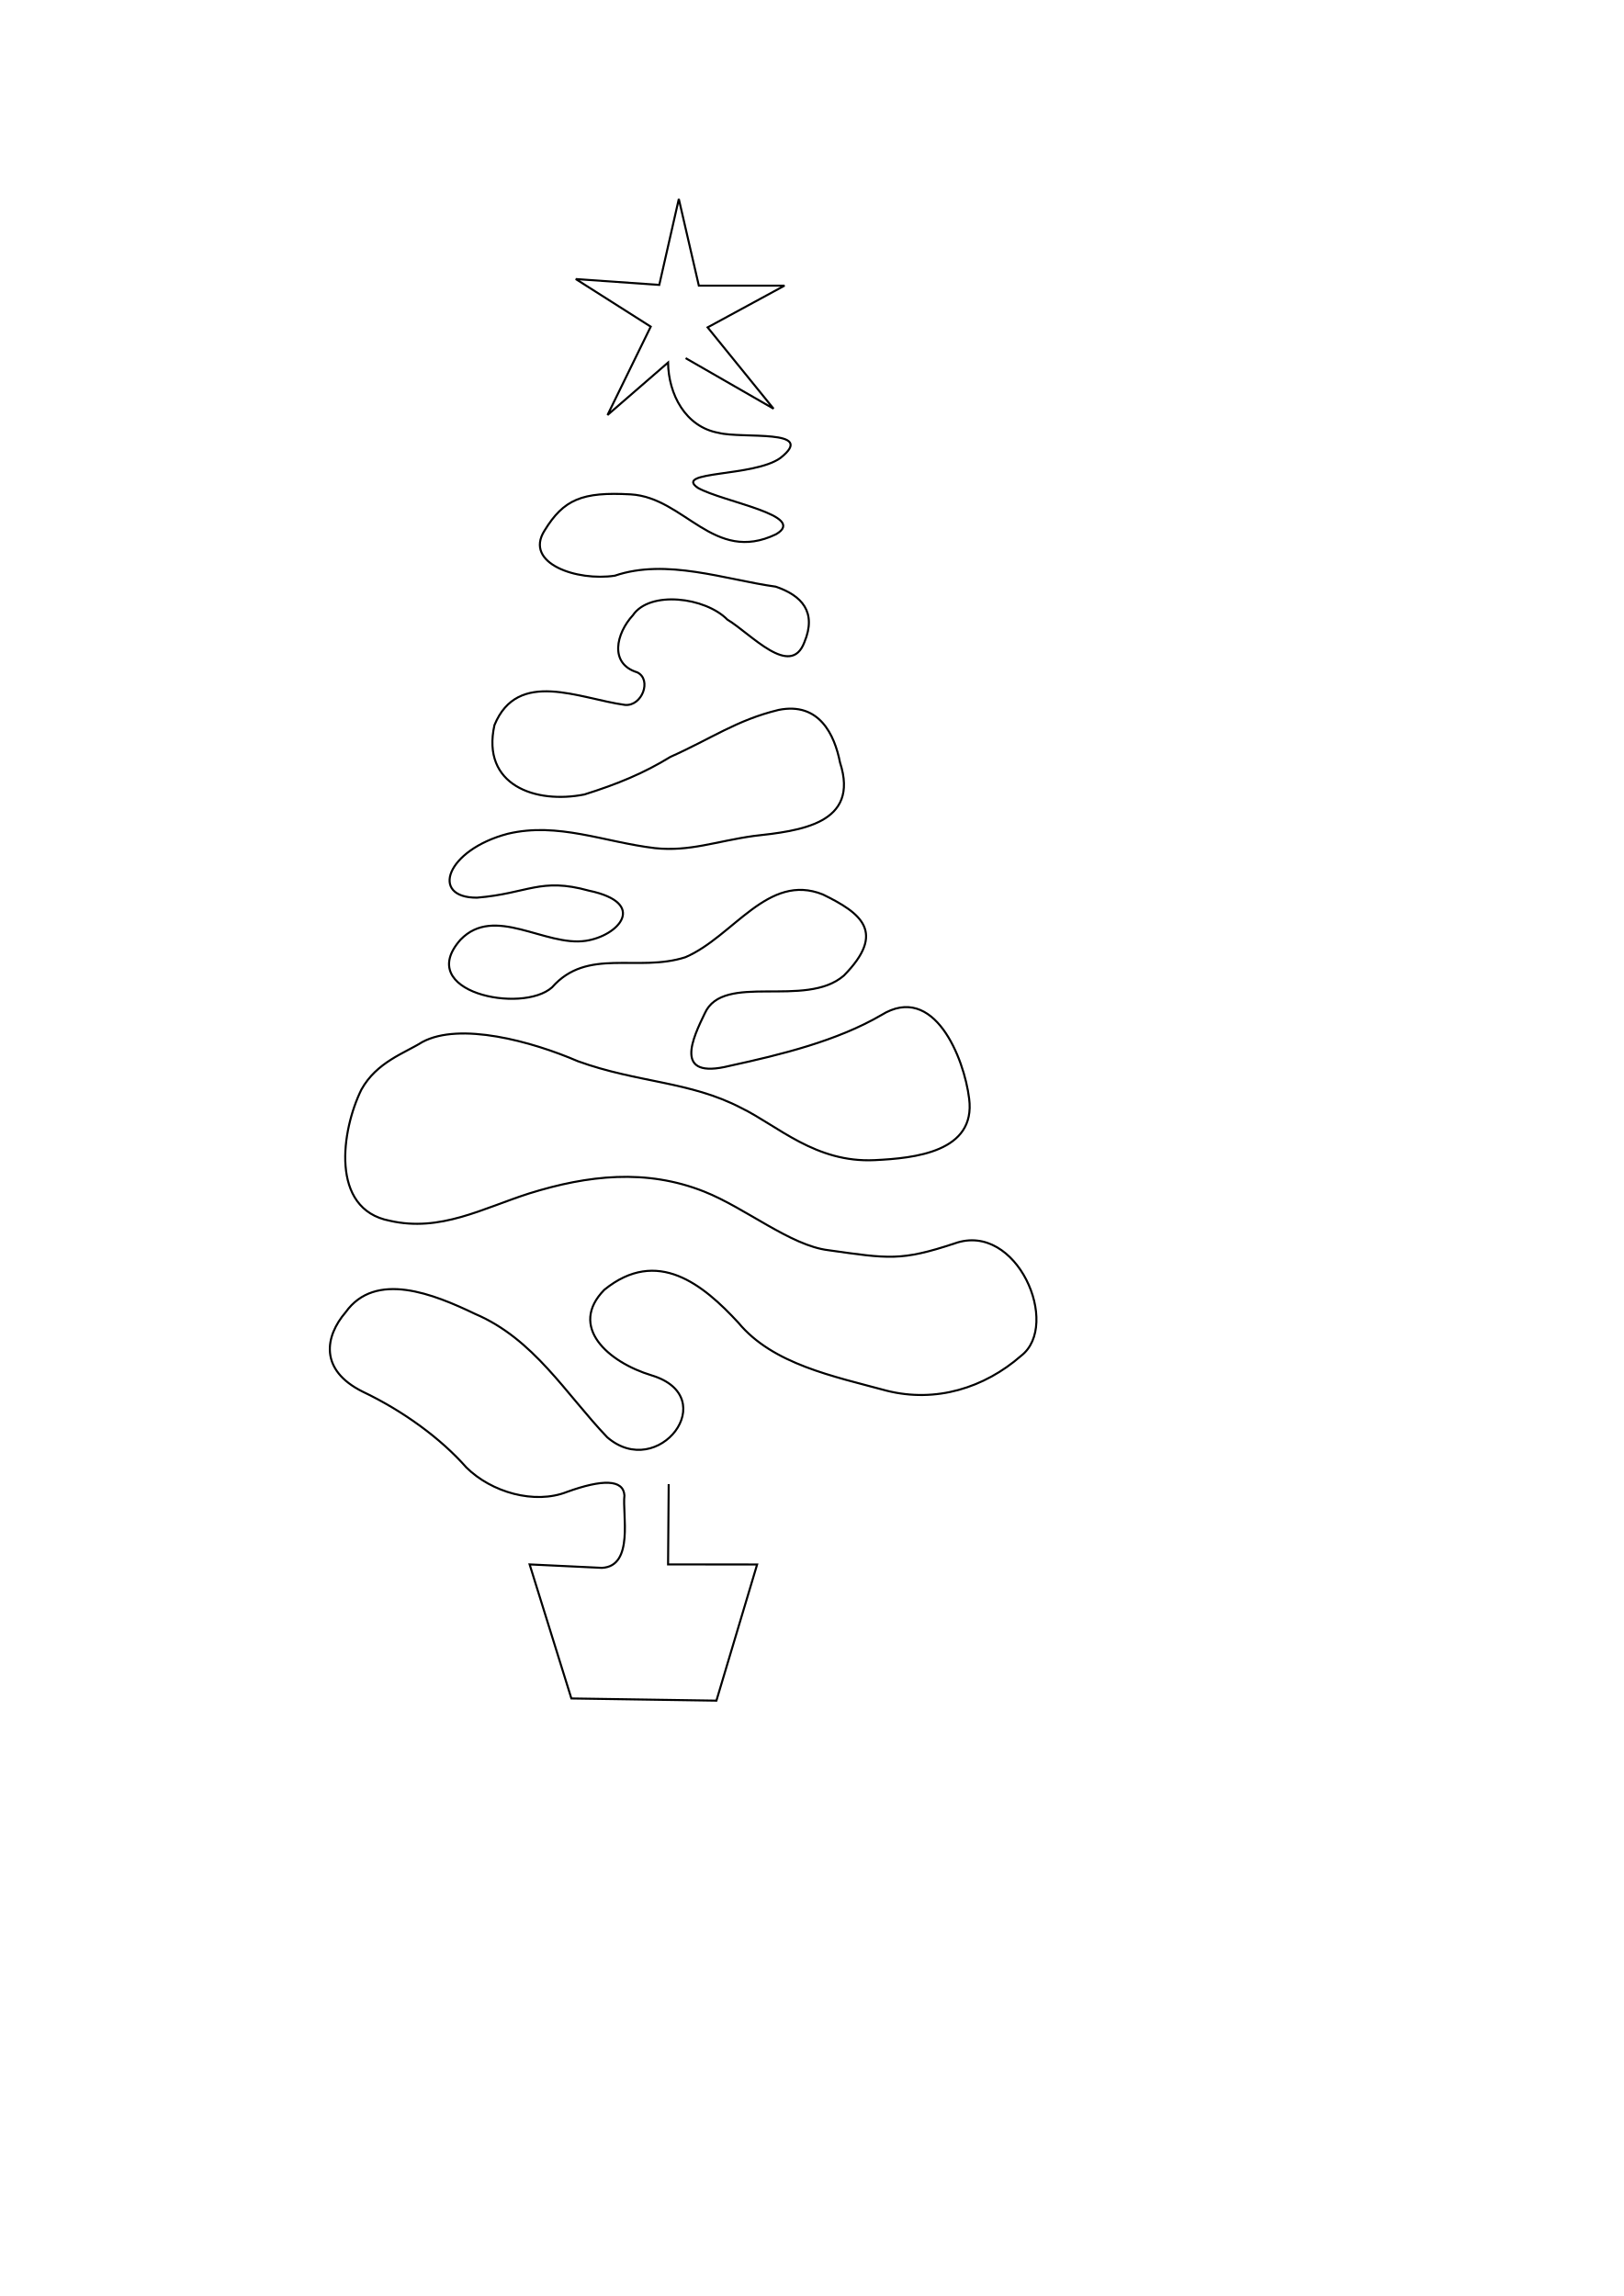
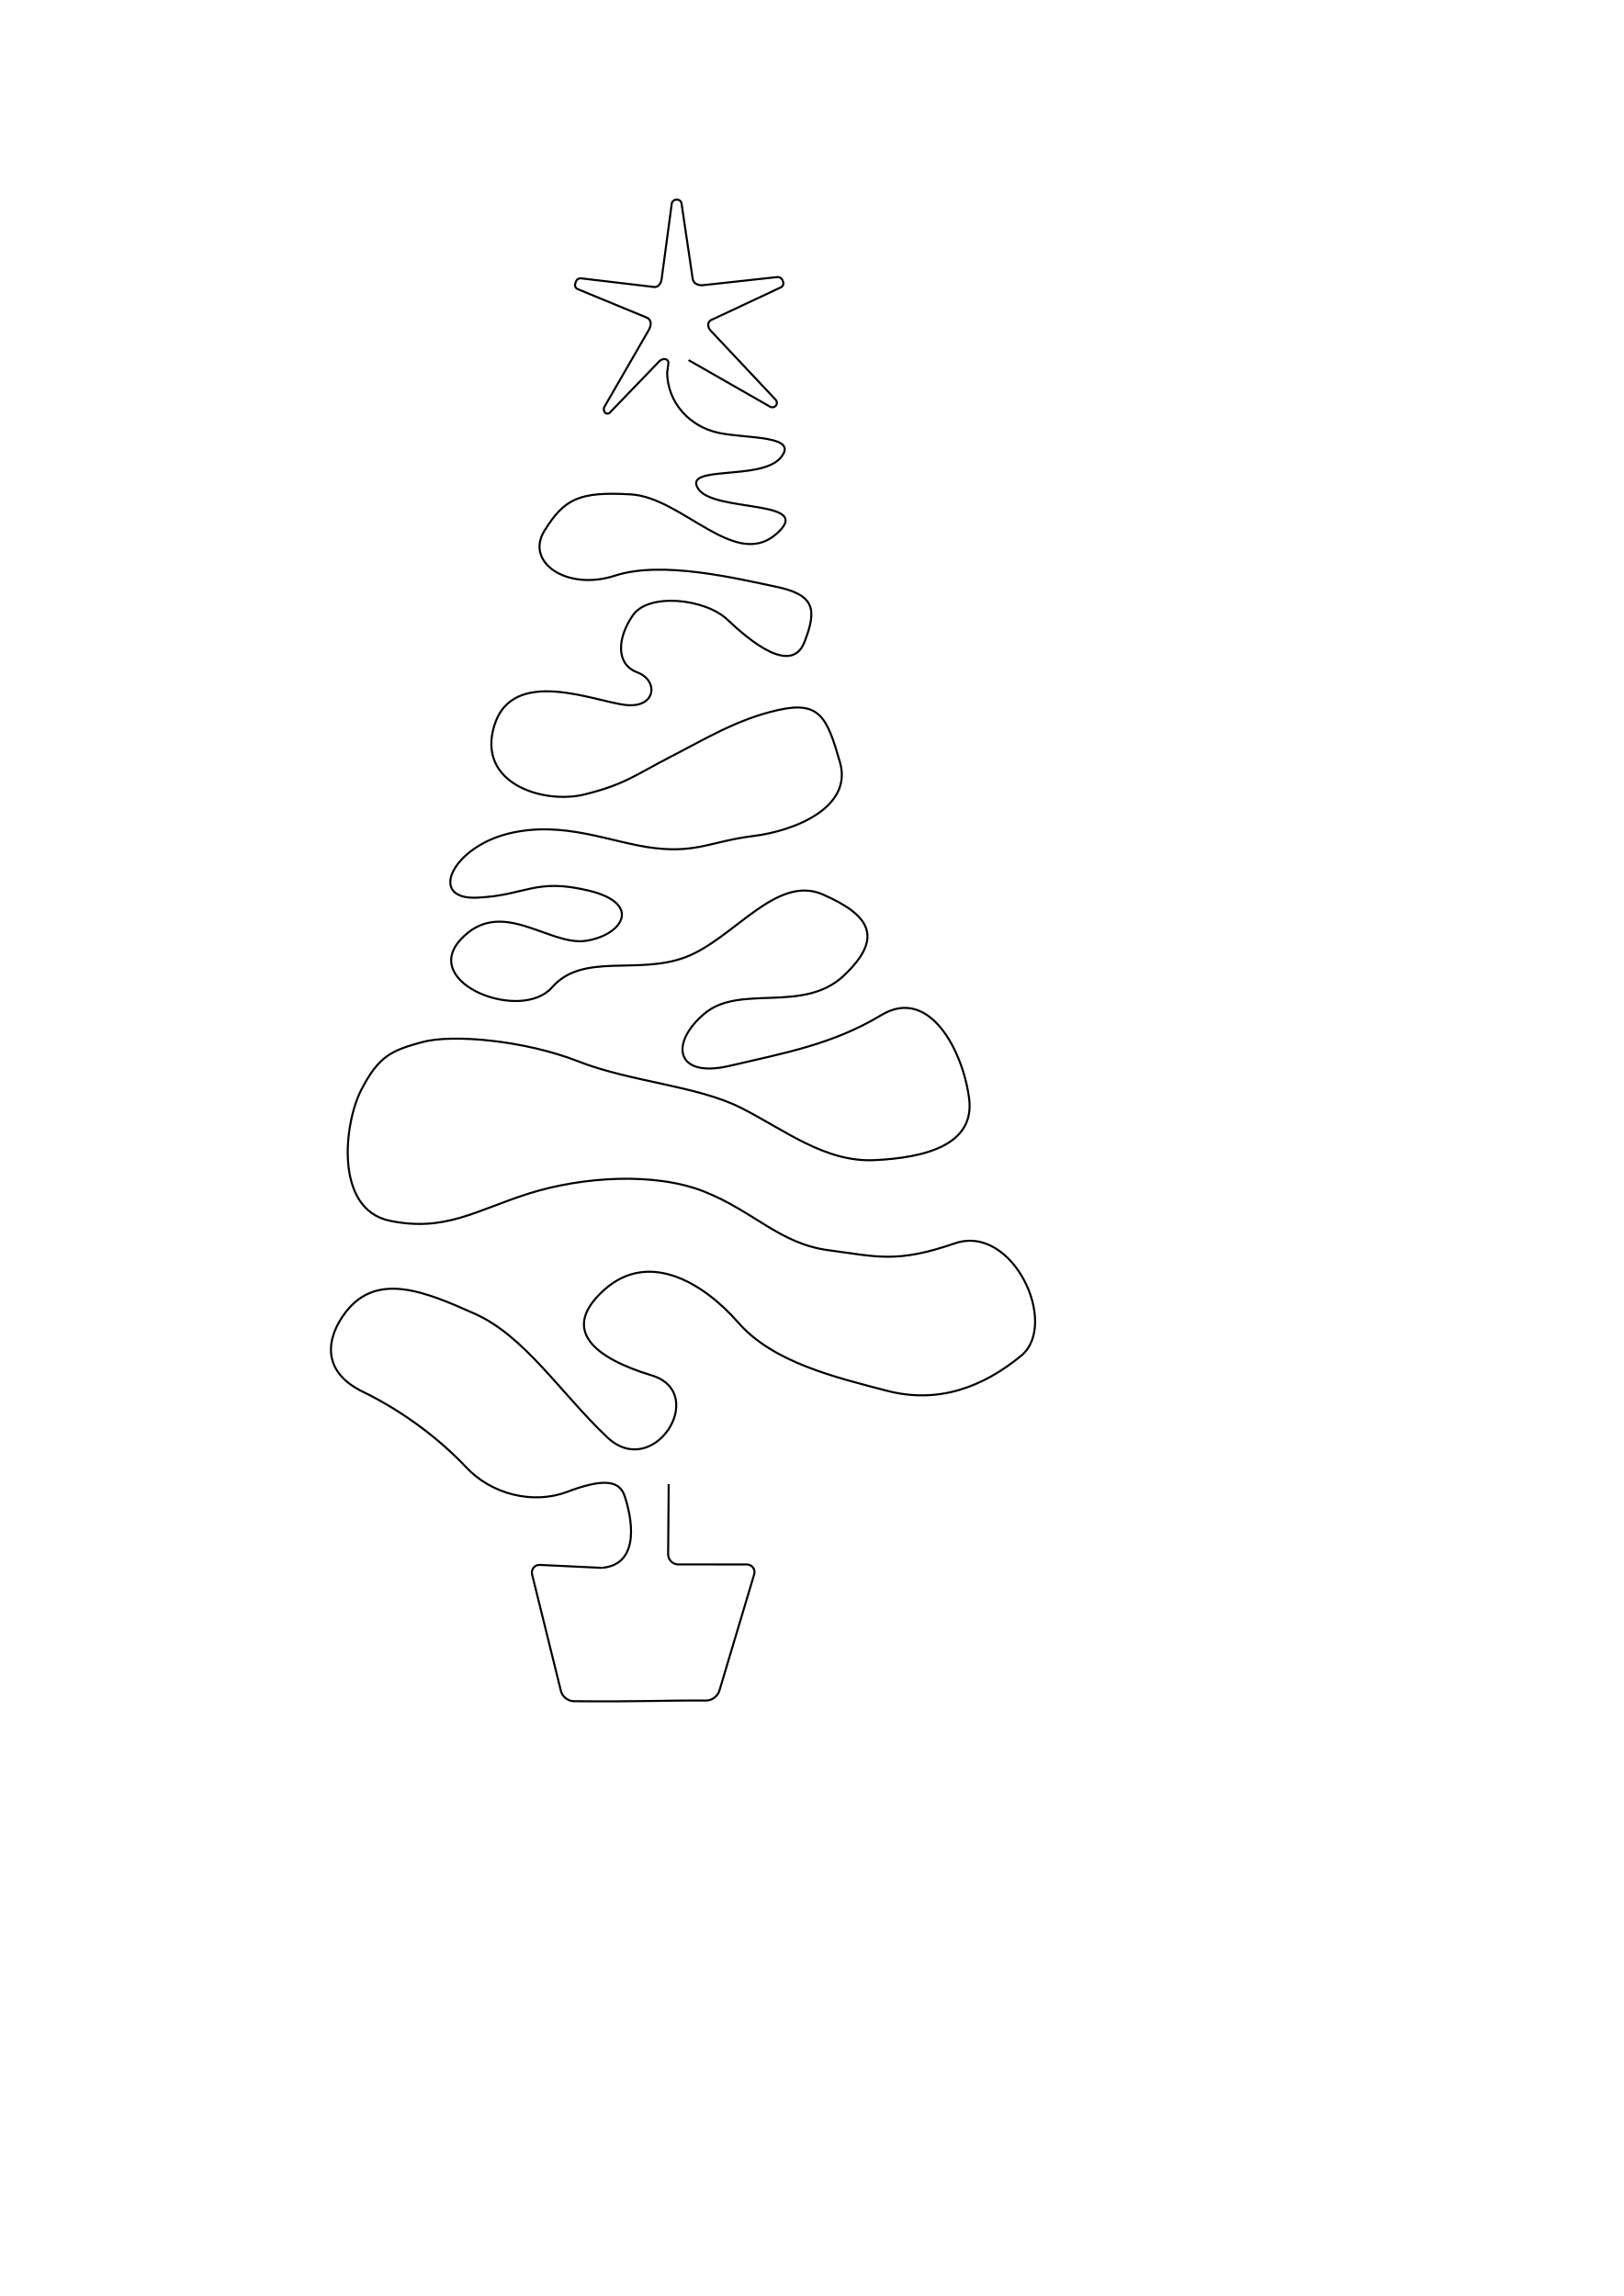
<svg xmlns="http://www.w3.org/2000/svg" width="210mm" height="297mm" viewBox="0 0 210 297" version="1.1" id="svg593">
-   <defs id="defs590" />
+   <defs id="defs590">
+     </defs>
  <g id="layer1">
-     <path style="fill:none;stroke:#000000;stroke-width:0.265" d="M 88.677,46.328 100.046,52.865 91.519,42.349 101.467,36.949 H 90.383 l -2.589,-11.211 -2.527,11.116 -10.8,-0.758 9.694,6.158 -5.589,11.432 7.832,-6.79 c 0.047,4.083 2.237,8.326 6.537,9.095 3.008,0.792 12.847,-0.567 7.989,3.253 -3.435,2.465 -13.896,1.649 -10.671,3.864 3.258,1.838 14.322,3.581 10.092,6.009 -8.047,3.86 -11.78,-4.756 -18.779,-5.167 -6.3,-0.352 -8.679,0.654 -11.148,4.691 -2.684,4.242 4.211,6.572 9.095,5.827 6.688,-2.278 14.287,0.517 20.812,1.42 3.379,1.151 5.324,3.282 3.708,7.175 -1.78,4.763 -6.917,-1.087 -9.961,-2.911 -2.889,-2.932 -10.057,-3.778 -12.222,-0.568 -2.162,2.346 -3.102,6.263 0.568,7.39 1.915,0.95 0.615,4.409 -1.59,4.21 -5.904,-0.802 -13.872,-4.709 -16.884,2.611 -1.732,7.774 5.315,10.237 11.631,8.974 4.219,-1.322 7.647,-2.728 11.138,-4.869 5.31,-2.368 8.541,-4.748 13.977,-6.067 5.262,-1.061 7.244,3.212 7.945,6.794 2.598,7.985 -5.205,8.849 -11.187,9.514 -4.836,0.678 -8.246,2.046 -12.756,1.57 -6.526,-0.78 -12.535,-3.4 -19.011,-1.863 -7.977,2.096 -10.131,8.292 -4.002,8.271 6.636,-0.545 8.198,-2.653 14.472,-0.91 7.702,1.617 3.848,5.861 -0.406,6.492 -5.272,0.777 -11.804,-4.685 -16.191,-0.146 -6.012,6.775 7.947,9.632 11.838,6.165 4.575,-5.202 11.036,-1.898 17.247,-3.898 6.217,-2.67 10.668,-10.993 17.783,-8.116 4.98,2.425 8.216,4.896 2.714,10.49 -4.97,4.306 -15.595,-0.462 -17.99,4.889 -1.496,3.096 -4.212,8.643 3.212,6.789 6.686,-1.454 13.901,-3.233 19.61,-6.562 6.838,-4.247 10.73,5.57 11.369,10.8 0.895,6.911 -7.079,7.715 -12.222,7.958 -7.645,0.369 -12.537,-4.453 -17.26,-6.753 -6.635,-3.46 -13.371,-3.239 -21.11,-6.037 -5.989,-2.585 -15.283,-5.113 -20.151,-2.477 -2.263,1.431 -5.882,2.57 -7.862,6.147 -2.561,5.195 -4.121,15.47 3.676,16.961 6.537,1.497 12.005,-1.61 18.03,-3.535 7.592,-2.364 15.109,-3.219 22.62,-0.243 5.38,2.132 11.182,6.999 16.089,7.589 7.766,1.093 9.348,1.435 16.337,-0.886 8.04,-2.854 13.76,10.556 8.571,14.547 -4.744,4.149 -11.017,6.113 -17.379,4.512 -6.892,-1.869 -14.735,-3.423 -19.183,-8.793 -4.548,-4.93 -10.489,-9.81 -17.338,-4.263 -4.667,4.749 0.436,9.35 6.123,11.074 9.231,2.803 0.861,13.714 -5.75,8.005 -5.391,-5.653 -9.49,-12.727 -17.106,-15.966 -5.304,-2.542 -12.864,-5.617 -16.732,-0.197 -2.659,3.102 -3.452,7.454 2.221,10.269 5.231,2.492 10.093,6.044 13.394,9.796 3.246,3.213 8.804,4.823 13.019,3.167 4.561,-1.652 7.303,-1.644 7.43,0.458 -0.291,2.337 1.292,9.17 -2.912,9.366 l -9.35,-0.445 5.4,17.338 c 6.253,0.095 12.506,0.189 18.759,0.284 l 5.265,-17.613 -11.518,-0.009 0.081,-10.386" id="path770" />
+     <path style="fill:none;stroke:#000000;stroke-width:0.265" d="m 77.847,202.811 -8.028,-0.382 a 0.986,0.986 129.418 0 0 -1.004,1.221 l 3.736,15.109 c 0.175,0.709 0.91,1.292 1.64,1.3 8.46,0.088 11.952,-0.125 17.148,-0.086 0.727,0.005 1.486,-0.553 1.696,-1.253 l 4.508,-15.078 a 0.986,0.986 53.344 0 0 -0.944,-1.269 l -8.872,-0.007 a 1.314,1.314 45.245 0 1 -1.313,-1.324 l 0.07,-9.064" id="path461" />
+     <path style="fill:none;stroke:#000000;stroke-width:0.265" d="m 86.277,48.11 c 0.047,4.083 3.007,7.101 6.663,7.882 3.657,0.781 10.577,0.276 7.989,3.253 -2.588,2.976 -12.673,0.864 -10.62,3.99 2.053,3.126 15.377,1.292 10.042,5.882 -5.335,4.59 -12.13,-4.786 -18.779,-5.167 -6.65,-0.381 -8.572,0.551 -11.148,4.691 -2.576,4.14 2.98,7.832 9.095,5.827 6.115,-2.005 15.839,0.389 20.812,1.42 4.972,1.031 5.406,2.846 3.708,7.175 -1.698,4.329 -7.107,-0.203 -9.961,-2.911 -2.854,-2.708 -10.172,-3.523 -12.222,-0.568 -2.05,2.955 -2.233,6.349 0.568,7.39 2.801,1.041 2.465,4.711 -1.59,4.21 -4.055,-0.5 -14.503,-4.963 -16.884,2.611 -2.381,7.575 6.356,10.268 11.631,8.974 5.275,-1.294 6.728,-2.61 11.138,-4.869 4.41,-2.259 8.627,-4.877 13.977,-6.067 5.35,-1.19 6.293,1.002 7.945,6.794 1.652,5.793 -5.777,8.842 -11.187,9.514 -5.409,0.671 -7.238,2.199 -12.756,1.57 -5.518,-0.628 -11.784,-3.679 -19.011,-1.863 -7.227,1.816 -10.389,8.554 -4.002,8.271 6.387,-0.283 7.481,-2.591 14.472,-0.91 6.992,1.681 4.357,5.788 -0.406,6.492 -4.763,0.704 -10.99,-5.804 -16.191,-0.146 -5.201,5.658 7.845,10.727 11.838,6.165 3.993,-4.562 11.026,-1.56 17.247,-3.898 6.221,-2.338 11.732,-10.769 17.783,-8.116 6.051,2.653 7.954,5.536 2.714,10.49 -5.24,4.954 -13.415,1.07 -17.99,4.889 -4.575,3.819 -3.844,8.443 3.212,6.789 7.056,-1.654 13.336,-2.774 19.61,-6.562 6.274,-3.789 10.602,4.73 11.369,10.8 0.767,6.071 -5.828,7.652 -12.222,7.958 -6.394,0.306 -11.581,-3.873 -17.26,-6.753 -5.679,-2.881 -14.243,-3.344 -21.11,-6.037 -6.867,-2.693 -16.23,-3.551 -20.151,-2.477 -3.921,1.074 -5.591,1.76 -7.862,6.147 -2.271,4.388 -3.492,15.467 3.676,16.961 7.168,1.494 11.221,-1.39 18.03,-3.535 6.809,-2.144 16.175,-2.797 22.62,-0.243 6.445,2.554 9.752,6.747 16.089,7.589 6.336,0.841 8.822,1.701 16.337,-0.886 7.515,-2.588 13.54,10.475 8.571,14.547 -4.969,4.072 -10.751,6.247 -17.379,4.512 -6.627,-1.735 -14.683,-3.642 -19.183,-8.793 -4.499,-5.152 -11.571,-9.419 -17.338,-4.263 -5.767,5.156 -1.336,8.811 6.123,11.074 7.459,2.264 0.258,13.693 -5.75,8.005 -6.008,-5.687 -10.645,-13.075 -17.106,-15.966 -6.461,-2.892 -12.683,-5.483 -16.732,-0.197 -2.484,3.244 -3.231,7.615 2.221,10.269 5.452,2.654 10.118,6.312 13.394,9.796 3.275,3.485 8.63,4.821 13.019,3.167 4.388,-1.654 6.707,-1.63 7.43,0.458 0.85,2.453 2.311,8.902 -2.912,9.366" id="path473" />
+     <path style="fill:none;stroke:#000000;stroke-width:0.265" d="m 89.056,46.581 10.53,6.022 a 0.609,0.609 168.792 0 0 0.784,-0.155 0.588,0.588 84.659 0 0 -0.071,-0.761 l -8.418,-8.952 a 1.049,1.049 73.521 0 1 -0.268,-0.906 0.802,0.802 136.159 0 1 0.531,-0.51 l 8.843,-4.145 a 0.575,0.575 112.248 0 0 0.295,-0.721 l -0.064,-0.171 a 0.679,0.679 31.69 0 0 -0.71,-0.439 l -9.6,1.048 a 1.496,1.496 13.256 0 1 -0.971,-0.229 0.964,0.964 62.742 0 1 -0.365,-0.708 l -1.423,-9.617 a 0.6,0.6 40.174 0 0 -0.607,-0.512 l -0.065,0.001 a 0.618,0.618 138.205 0 0 -0.599,0.536 l -1.314,9.79 a 1.335,1.335 119.268 0 1 -0.481,0.858 0.915,0.915 173.097 0 1 -0.707,0.086 l -9.207,-1.09 a 0.645,0.645 147.394 0 0 -0.689,0.441 l -0.082,0.251 a 0.571,0.571 65.228 0 0 0.325,0.705 l 8.942,3.689 a 0.796,0.796 56.027 0 1 0.493,0.731 1.77,1.77 106.409 0 1 -0.262,0.889 l -5.708,9.883 a 0.681,0.681 82.164 0 0 0.114,0.828 0.456,0.456 169.522 0 0 0.637,-0.118 l 6.348,-6.589 a 0.883,0.883 164.861 0 1 0.876,-0.237 0.517,0.517 66.593 0 1 0.268,0.62 l -0.133,1.035" id="path770" />
  </g>
</svg>
